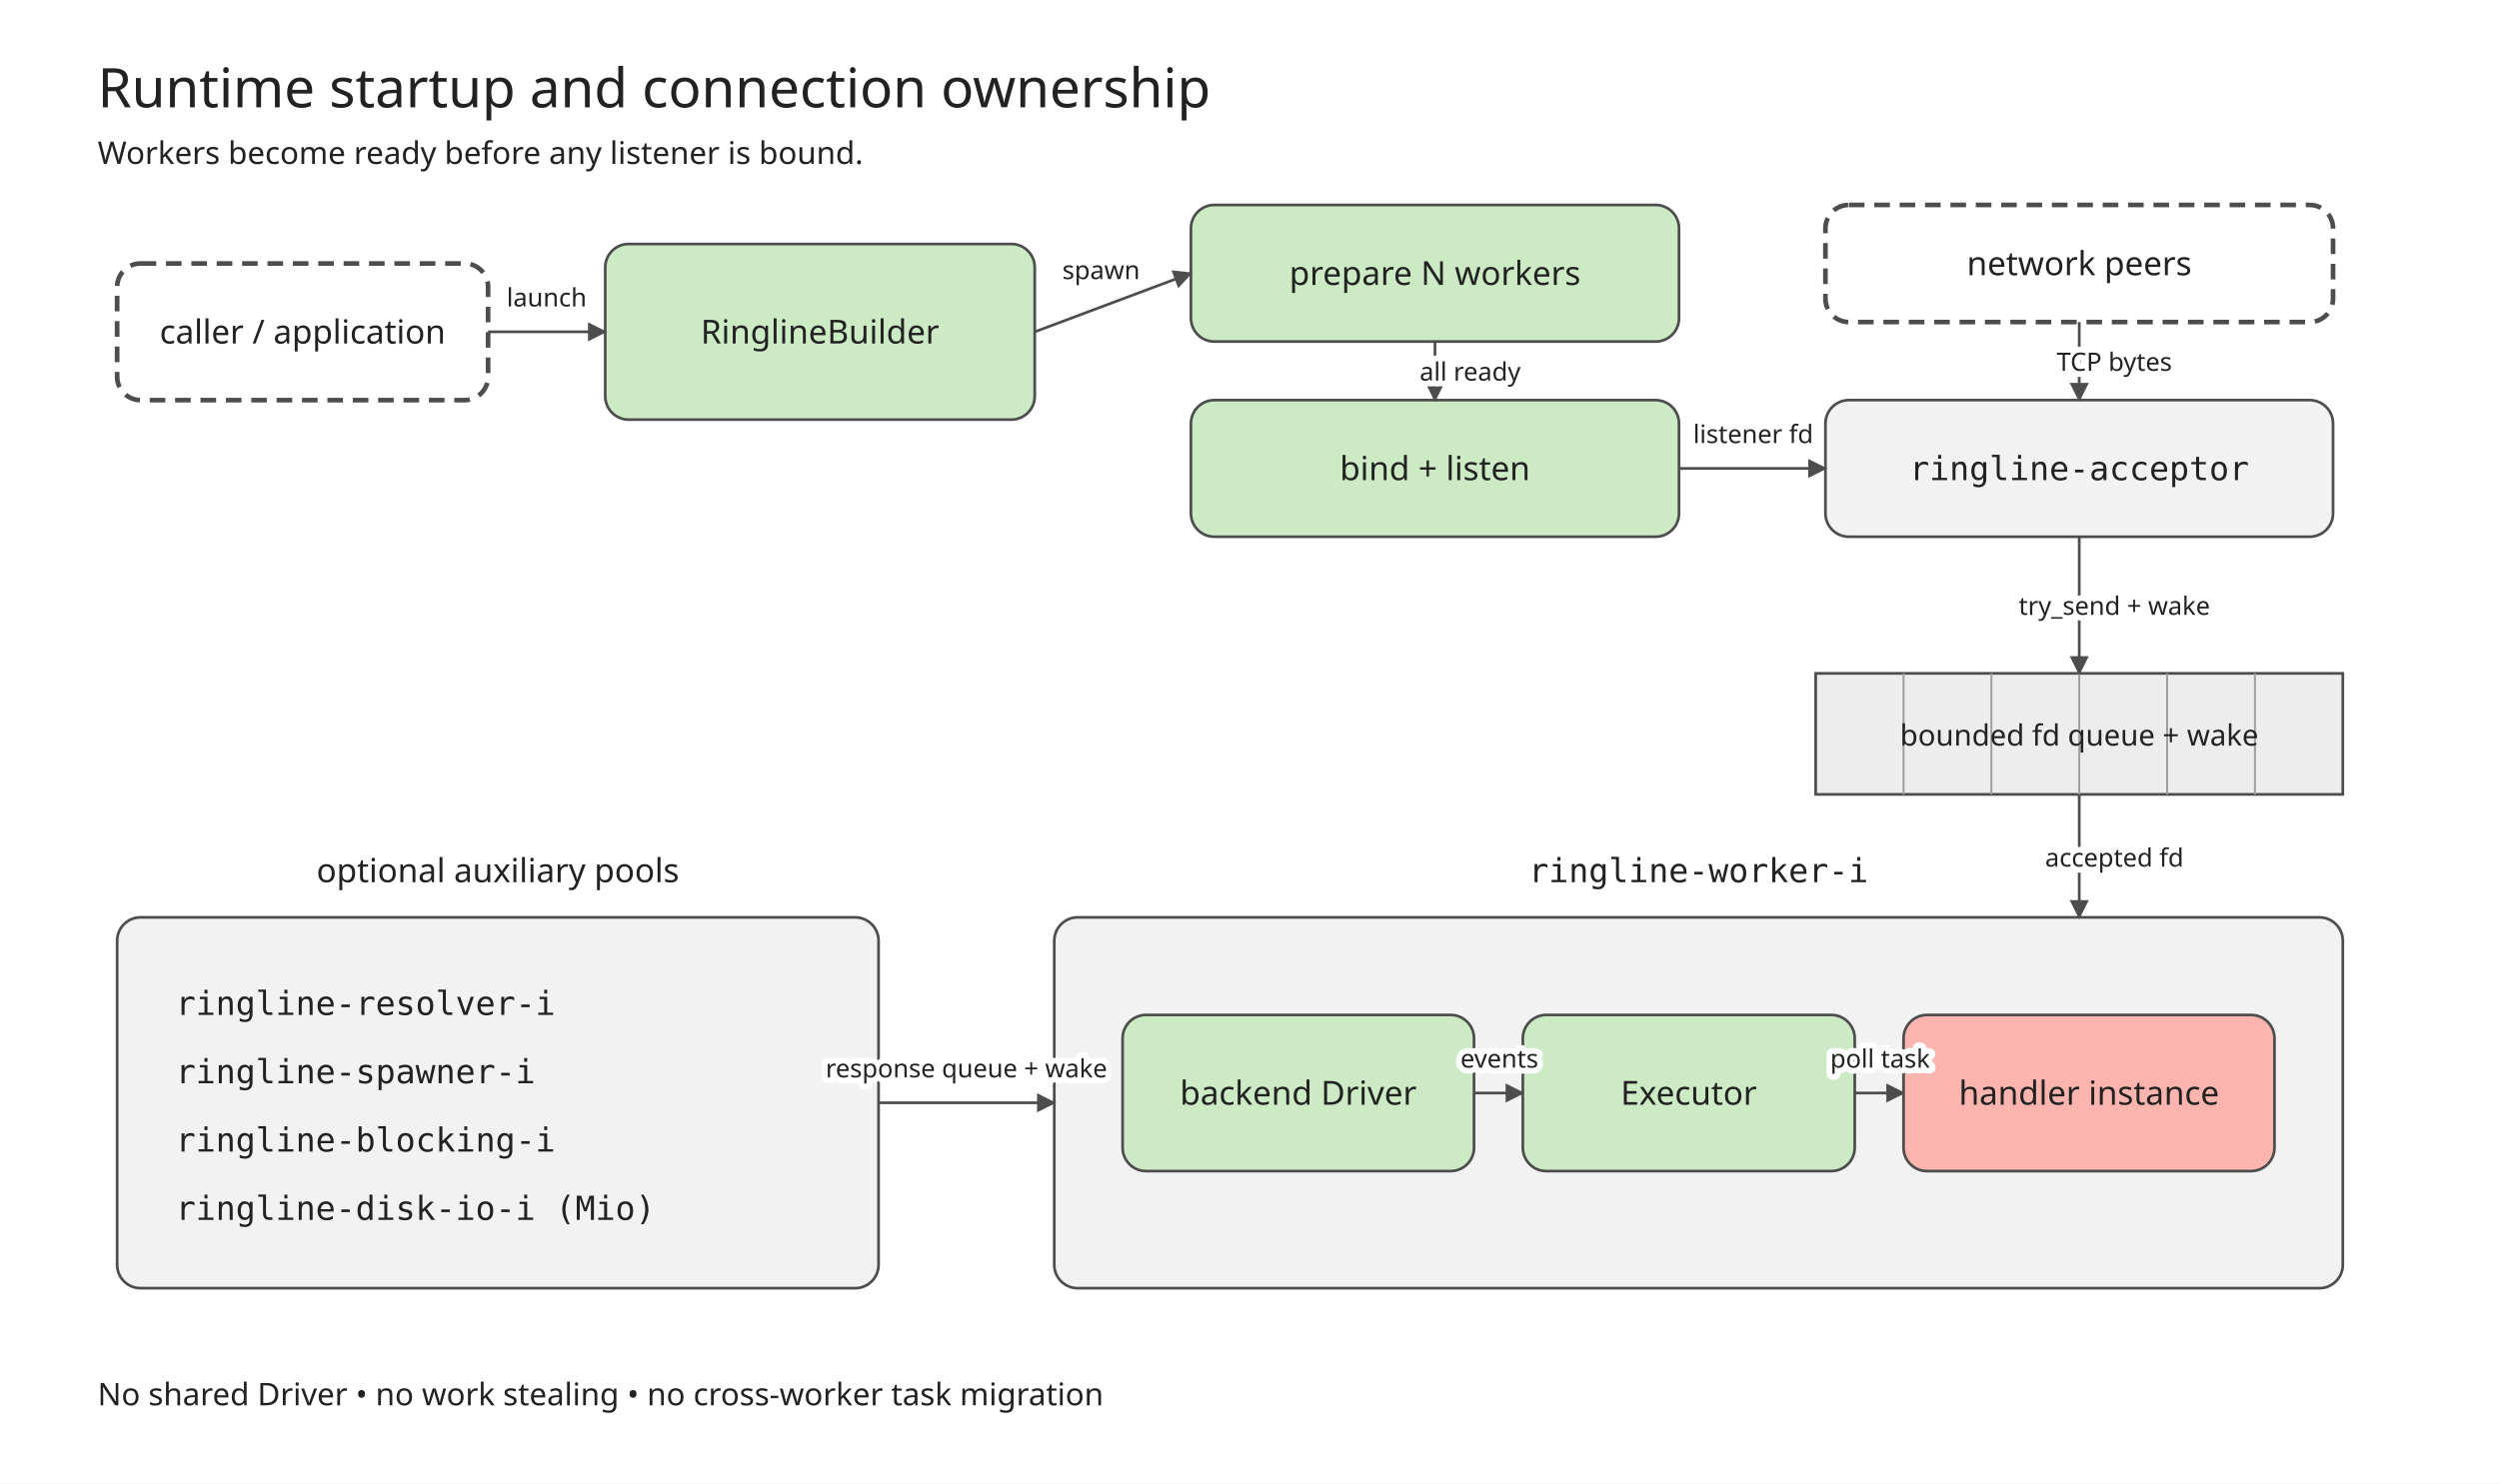
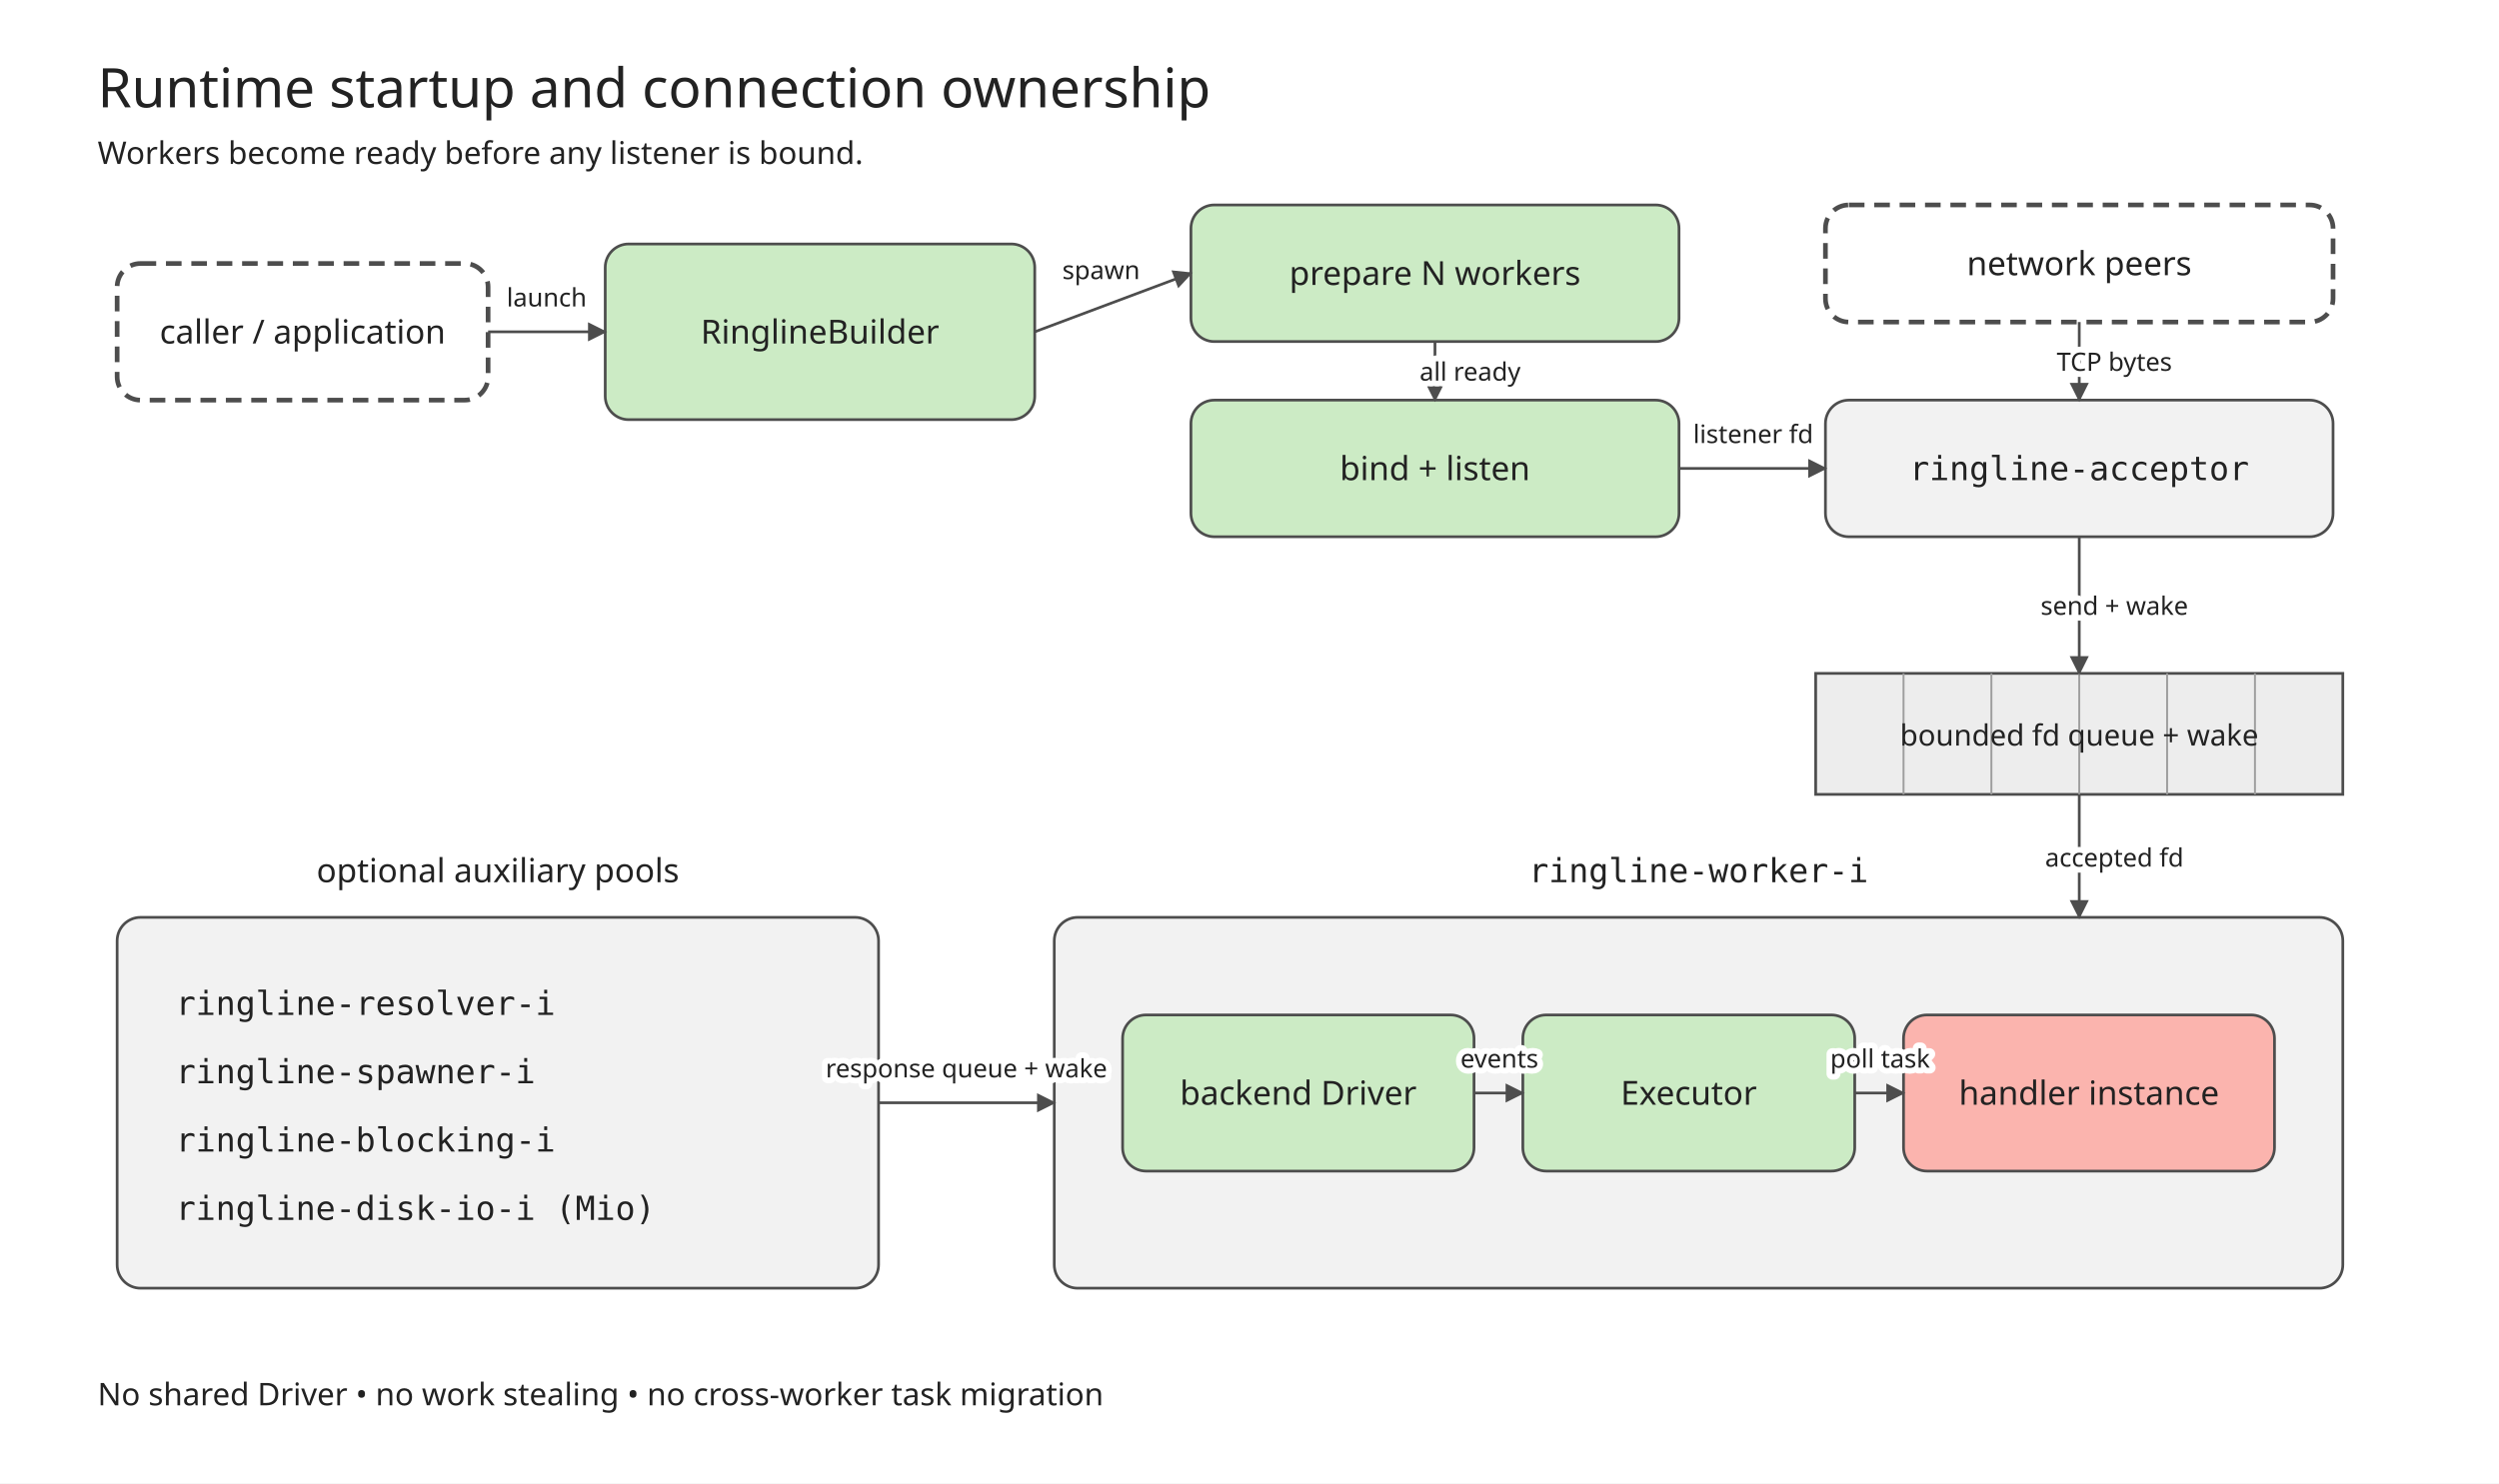
<svg xmlns="http://www.w3.org/2000/svg" width="1280" height="760" viewBox="0 0 1280 760" role="img" aria-labelledby="title desc">
  <defs>
    <marker id="arrow" viewBox="0 0 10 10" refX="9" refY="5" markerWidth="7" markerHeight="7" orient="auto-start-reverse">
      <path d="M 0 0 L 10 5 L 0 10 z" fill="#4D4D4D" />
    </marker>
  </defs>
  <rect width="100%" height="100%" fill="white" />
  <text x="50" y="55" font-family="sans-serif" font-size="28" fill="#222">Runtime startup and connection ownership</text>
  <text x="50" y="84" font-family="sans-serif" font-size="16" fill="#222">Workers become ready before any listener is bound.</text>
  <rect x="60" y="135" width="190" height="70" rx="12" fill="white" stroke="#4D4D4D" stroke-width="2.4" stroke-dasharray="8 5" />
  <text x="155" y="176" text-anchor="middle" font-family="sans-serif" font-size="17" fill="#222">caller / application</text>
  <rect x="310" y="125" width="220" height="90" rx="12" fill="#CCEBC5" stroke="#4D4D4D" stroke-width="1.4" />
  <text x="420" y="176" text-anchor="middle" font-family="sans-serif" font-size="17" fill="#222">RinglineBuilder</text>
  <line x1="250" y1="170" x2="310" y2="170" stroke="#4D4D4D" stroke-width="1.4" marker-end="url(#arrow)" />
  <text x="280" y="157" text-anchor="middle" data-role="arrow-label" font-family="sans-serif" font-size="13" fill="#222" stroke="white" stroke-width="6" stroke-linejoin="round" paint-order="stroke">launch</text>
  <rect x="610" y="105" width="250" height="70" rx="12" fill="#CCEBC5" stroke="#4D4D4D" stroke-width="1.4" />
  <text x="735" y="146" text-anchor="middle" font-family="sans-serif" font-size="17" fill="#222">prepare N workers</text>
  <rect x="610" y="205" width="250" height="70" rx="12" fill="#CCEBC5" stroke="#4D4D4D" stroke-width="1.4" />
  <text x="735" y="246" text-anchor="middle" font-family="sans-serif" font-size="17" fill="#222">bind + listen</text>
  <line x1="530" y1="170" x2="610" y2="140" stroke="#4D4D4D" stroke-width="1.4" marker-end="url(#arrow)" />
  <text x="564" y="143" text-anchor="middle" data-role="arrow-label" font-family="sans-serif" font-size="13" fill="#222" stroke="white" stroke-width="6" stroke-linejoin="round" paint-order="stroke">spawn</text>
  <line x1="735" y1="175" x2="735" y2="205" stroke="#4D4D4D" stroke-width="1.4" marker-end="url(#arrow)" />
  <text x="753" y="195" text-anchor="middle" data-role="arrow-label" font-family="sans-serif" font-size="13" fill="#222" stroke="white" stroke-width="6" stroke-linejoin="round" paint-order="stroke">all ready</text>
  <rect x="935" y="205" width="260" height="70" rx="12" fill="#F2F2F2" stroke="#4D4D4D" stroke-width="1.4" />
  <text x="1065" y="246" text-anchor="middle" font-family="monospace" font-size="17" fill="#222">ringline-acceptor</text>
  <line x1="860" y1="240" x2="935" y2="240" stroke="#4D4D4D" stroke-width="1.4" marker-end="url(#arrow)" />
  <text x="898" y="227" text-anchor="middle" data-role="arrow-label" font-family="sans-serif" font-size="13" fill="#222" stroke="white" stroke-width="6" stroke-linejoin="round" paint-order="stroke">listener fd</text>
  <rect x="935" y="105" width="260" height="60" rx="12" fill="white" stroke="#4D4D4D" stroke-width="2.4" stroke-dasharray="8 5" />
  <text x="1065" y="141" text-anchor="middle" font-family="sans-serif" font-size="17" fill="#222">network peers</text>
  <line x1="1065" y1="165" x2="1065" y2="205" stroke="#4D4D4D" stroke-width="1.4" marker-end="url(#arrow)" />
  <text x="1083" y="190" text-anchor="middle" data-role="arrow-label" font-family="sans-serif" font-size="13" fill="#222" stroke="white" stroke-width="6" stroke-linejoin="round" paint-order="stroke">TCP bytes</text>
  <rect x="930" y="345" width="270" height="62" fill="#EDEDED" stroke="#4D4D4D" stroke-width="1.4" />
  <line x1="975" y1="345" x2="975" y2="407" stroke="#9E9E9E" />
  <line x1="1020" y1="345" x2="1020" y2="407" stroke="#9E9E9E" />
  <line x1="1065" y1="345" x2="1065" y2="407" stroke="#9E9E9E" />
  <line x1="1110" y1="345" x2="1110" y2="407" stroke="#9E9E9E" />
  <line x1="1155" y1="345" x2="1155" y2="407" stroke="#9E9E9E" />
  <text x="1065" y="382" text-anchor="middle" font-family="sans-serif" font-size="15" fill="#222">bounded fd queue + wake</text>
  <line x1="1065" y1="275" x2="1065" y2="345" stroke="#4D4D4D" stroke-width="1.4" marker-end="url(#arrow)" />
-   <text x="1083" y="315" text-anchor="middle" data-role="arrow-label" font-family="sans-serif" font-size="13" fill="#222" stroke="white" stroke-width="6" stroke-linejoin="round" paint-order="stroke">try_send + wake</text>
+   <text x="1083" y="315" text-anchor="middle" data-role="arrow-label" font-family="sans-serif" font-size="13" fill="#222" stroke="white" stroke-width="6" stroke-linejoin="round" paint-order="stroke">send + wake</text>
  <rect x="540" y="470" width="660" height="190" rx="12" fill="#F2F2F2" stroke="#4D4D4D" stroke-width="1.4" />
  <text x="870" y="452" text-anchor="middle" data-role="group-label" font-family="monospace" font-size="17" fill="#222">ringline-worker-i</text>
  <rect x="575" y="520" width="180" height="80" rx="12" fill="#CCEBC5" stroke="#4D4D4D" stroke-width="1.4" />
  <text x="665" y="566" text-anchor="middle" font-family="sans-serif" font-size="17" fill="#222">backend Driver</text>
  <rect x="780" y="520" width="170" height="80" rx="12" fill="#CCEBC5" stroke="#4D4D4D" stroke-width="1.4" />
  <text x="865" y="566" text-anchor="middle" font-family="sans-serif" font-size="17" fill="#222">Executor</text>
  <rect x="975" y="520" width="190" height="80" rx="12" fill="#FBB4AE" stroke="#4D4D4D" stroke-width="1.4" />
  <text x="1070" y="566" text-anchor="middle" font-family="sans-serif" font-size="17" fill="#222">handler instance</text>
  <line x1="1065" y1="407" x2="1065" y2="470" stroke="#4D4D4D" stroke-width="1.4" marker-end="url(#arrow)" />
  <text x="1083" y="444" text-anchor="middle" data-role="arrow-label" font-family="sans-serif" font-size="13" fill="#222" stroke="white" stroke-width="6" stroke-linejoin="round" paint-order="stroke">accepted fd</text>
  <line x1="755" y1="560" x2="780" y2="560" stroke="#4D4D4D" stroke-width="1.4" marker-end="url(#arrow)" />
  <text x="768" y="547" text-anchor="middle" data-role="arrow-label" font-family="sans-serif" font-size="13" fill="#222" stroke="white" stroke-width="6" stroke-linejoin="round" paint-order="stroke">events</text>
  <line x1="950" y1="560" x2="975" y2="560" stroke="#4D4D4D" stroke-width="1.4" marker-end="url(#arrow)" />
  <text x="963" y="547" text-anchor="middle" data-role="arrow-label" font-family="sans-serif" font-size="13" fill="#222" stroke="white" stroke-width="6" stroke-linejoin="round" paint-order="stroke">poll task</text>
  <rect x="60" y="470" width="390" height="190" rx="12" fill="#F2F2F2" stroke="#4D4D4D" stroke-width="1.4" />
  <text x="255" y="452" text-anchor="middle" data-role="group-label" font-family="sans-serif" font-size="17" fill="#222">optional auxiliary pools</text>
  <text x="90" y="520" font-family="monospace" font-size="17" fill="#222">ringline-resolver-i</text>
  <text x="90" y="555" font-family="monospace" font-size="17" fill="#222">ringline-spawner-i</text>
  <text x="90" y="590" font-family="monospace" font-size="17" fill="#222">ringline-blocking-i</text>
  <text x="90" y="625" font-family="monospace" font-size="17" fill="#222">ringline-disk-io-i (Mio)</text>
  <line x1="450" y1="565" x2="540" y2="565" stroke="#4D4D4D" stroke-width="1.4" marker-end="url(#arrow)" />
  <text x="495" y="552" text-anchor="middle" data-role="arrow-label" font-family="sans-serif" font-size="13" fill="#222" stroke="white" stroke-width="6" stroke-linejoin="round" paint-order="stroke">response queue + wake</text>
  <text x="50" y="720" font-family="sans-serif" font-size="16" fill="#222">No shared Driver • no work stealing • no cross-worker task migration</text>
</svg>
